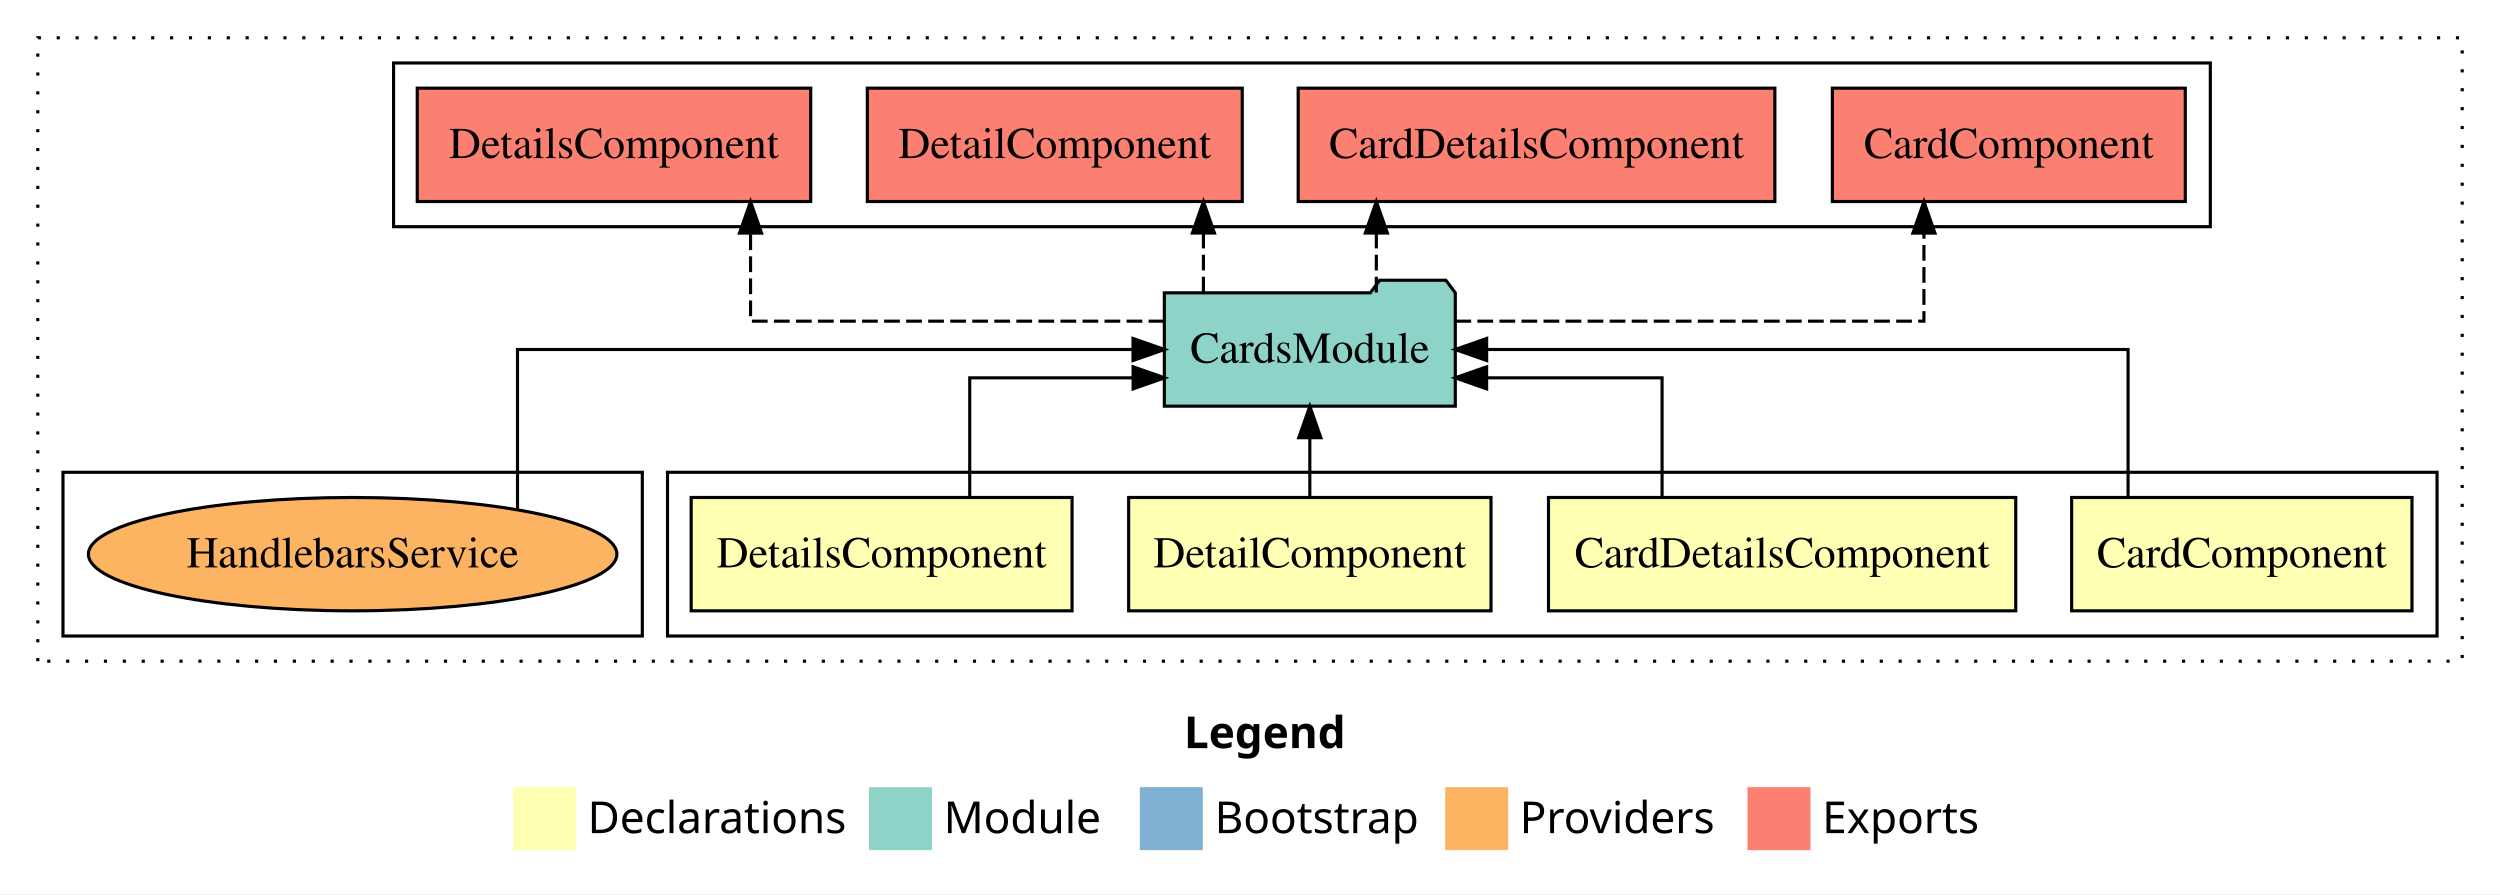
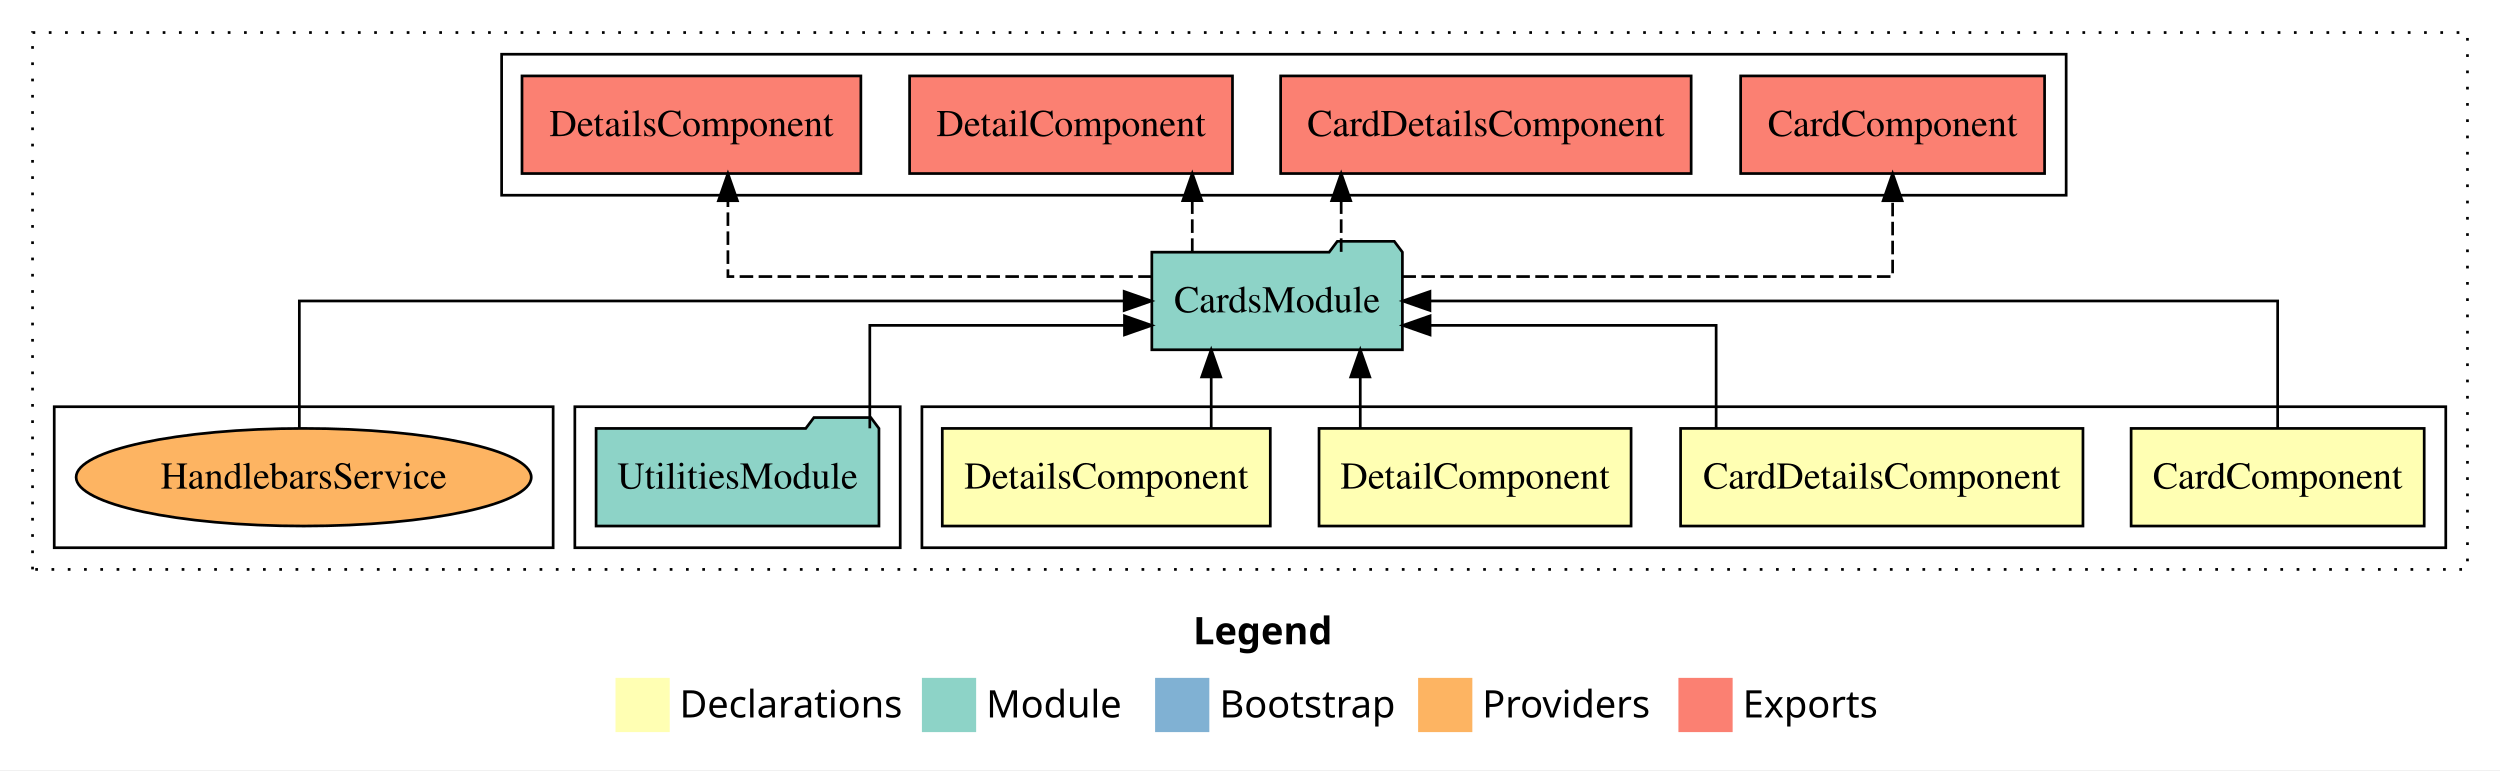
- <svg xmlns="http://www.w3.org/2000/svg" width="794pt" height="284pt" viewBox="0.00 0.00 794.00 284.00">
+ <svg xmlns="http://www.w3.org/2000/svg" width="922pt" height="284pt" viewBox="0.00 0.00 922.00 284.00">
  <g id="graph0" class="graph" transform="scale(1 1) rotate(0) translate(4 280)">
-     <polygon fill="#ffffff" stroke="transparent" points="-4,4 -4,-280 790,-280 790,4 -4,4" />
-     <text text-anchor="start" x="372.009" y="-42.4" font-family="sans-serif" font-weight="bold" font-size="14.00" fill="#000000">Legend</text>
-     <polygon fill="#ffffb3" stroke="transparent" points="159,-10 159,-30 179,-30 179,-10 159,-10" />
-     <text text-anchor="start" x="182.629" y="-15.4" font-family="sans-serif" font-size="14.00" fill="#000000">  Declarations</text>
-     <polygon fill="#8dd3c7" stroke="transparent" points="272,-10 272,-30 292,-30 292,-10 272,-10" />
-     <text text-anchor="start" x="295.725" y="-15.4" font-family="sans-serif" font-size="14.00" fill="#000000">  Module</text>
-     <polygon fill="#80b1d3" stroke="transparent" points="358,-10 358,-30 378,-30 378,-10 358,-10" />
-     <text text-anchor="start" x="381.781" y="-15.4" font-family="sans-serif" font-size="14.00" fill="#000000">  Bootstrap</text>
-     <polygon fill="#fdb462" stroke="transparent" points="455,-10 455,-30 475,-30 475,-10 455,-10" />
-     <text text-anchor="start" x="478.673" y="-15.4" font-family="sans-serif" font-size="14.00" fill="#000000">  Providers</text>
-     <polygon fill="#fb8072" stroke="transparent" points="551,-10 551,-30 571,-30 571,-10 551,-10" />
-     <text text-anchor="start" x="574.726" y="-15.4" font-family="sans-serif" font-size="14.00" fill="#000000">  Exports</text>
+     <polygon fill="#ffffff" stroke="transparent" points="-4,4 -4,-280 918,-280 918,4 -4,4" />
+     <text text-anchor="start" x="436.009" y="-42.4" font-family="sans-serif" font-weight="bold" font-size="14.00" fill="#000000">Legend</text>
+     <polygon fill="#ffffb3" stroke="transparent" points="223,-10 223,-30 243,-30 243,-10 223,-10" />
+     <text text-anchor="start" x="246.629" y="-15.4" font-family="sans-serif" font-size="14.00" fill="#000000">  Declarations</text>
+     <polygon fill="#8dd3c7" stroke="transparent" points="336,-10 336,-30 356,-30 356,-10 336,-10" />
+     <text text-anchor="start" x="359.725" y="-15.4" font-family="sans-serif" font-size="14.00" fill="#000000">  Module</text>
+     <polygon fill="#80b1d3" stroke="transparent" points="422,-10 422,-30 442,-30 442,-10 422,-10" />
+     <text text-anchor="start" x="445.781" y="-15.4" font-family="sans-serif" font-size="14.00" fill="#000000">  Bootstrap</text>
+     <polygon fill="#fdb462" stroke="transparent" points="519,-10 519,-30 539,-30 539,-10 519,-10" />
+     <text text-anchor="start" x="542.673" y="-15.4" font-family="sans-serif" font-size="14.00" fill="#000000">  Providers</text>
+     <polygon fill="#fb8072" stroke="transparent" points="615,-10 615,-30 635,-30 635,-10 615,-10" />
+     <text text-anchor="start" x="638.726" y="-15.4" font-family="sans-serif" font-size="14.00" fill="#000000">  Exports</text>
    <g id="clust1" class="cluster">
-       <polygon fill="none" stroke="#000000" stroke-dasharray="1,5" points="8,-70 8,-268 778,-268 778,-70 8,-70" />
+       <polygon fill="none" stroke="#000000" stroke-dasharray="1,5" points="8,-70 8,-268 906,-268 906,-70 8,-70" />
    </g>
    <g id="clust2" class="cluster">
-       <polygon fill="none" stroke="#000000" points="208,-78 208,-130 770,-130 770,-78 208,-78" />
+       <polygon fill="none" stroke="#000000" points="336,-78 336,-130 898,-130 898,-78 336,-78" />
+     </g>
+     <g id="clust7" class="cluster">
+       <polygon fill="none" stroke="#000000" points="208,-78 208,-130 328,-130 328,-78 208,-78" />
    </g>
    <g id="clust8" class="cluster">
-       <polygon fill="none" stroke="#000000" points="121,-208 121,-260 698,-260 698,-208 121,-208" />
+       <polygon fill="none" stroke="#000000" points="181,-208 181,-260 758,-260 758,-208 181,-208" />
    </g>
    <g id="clust10" class="cluster">
      <polygon fill="none" stroke="#000000" points="16,-78 16,-130 200,-130 200,-78 16,-78" />
    </g>
    <g id="node1" class="node">
-       <polygon fill="#ffffb3" stroke="#000000" points="762.045,-122 653.955,-122 653.955,-86 762.045,-86 762.045,-122" />
-       <text text-anchor="middle" x="708" y="-99.8" font-family="Times,serif" font-size="14.00" fill="#000000">CardComponent</text>
+       <polygon fill="#ffffb3" stroke="#000000" points="890.045,-122 781.955,-122 781.955,-86 890.045,-86 890.045,-122" />
+       <text text-anchor="middle" x="836" y="-99.8" font-family="Times,serif" font-size="14.00" fill="#000000">CardComponent</text>
    </g>
    <g id="node5" class="node">
-       <polygon fill="#8dd3c7" stroke="#000000" points="458.206,-187 455.206,-191 434.206,-191 431.206,-187 365.794,-187 365.794,-151 458.206,-151 458.206,-187" />
-       <text text-anchor="middle" x="412" y="-164.8" font-family="Times,serif" font-size="14.00" fill="#000000">CardsModule</text>
+       <polygon fill="#8dd3c7" stroke="#000000" points="513.206,-187 510.206,-191 489.206,-191 486.206,-187 420.794,-187 420.794,-151 513.206,-151 513.206,-187" />
+       <text text-anchor="middle" x="467" y="-164.8" font-family="Times,serif" font-size="14.00" fill="#000000">CardsModule</text>
    </g>
    <g id="edge1" class="edge">
-       <path fill="none" stroke="#000000" d="M671.875,-122.106C671.875,-141.339 671.875,-169 671.875,-169 671.875,-169 468.161,-169 468.161,-169" />
-       <polygon fill="#000000" stroke="#000000" points="468.161,-165.5 458.161,-169 468.161,-172.5 468.161,-165.5" />
+       <path fill="none" stroke="#000000" d="M836,-122.106C836,-141.339 836,-169 836,-169 836,-169 523.361,-169 523.361,-169" />
+       <polygon fill="#000000" stroke="#000000" points="523.361,-165.5 513.361,-169 523.36,-172.5 523.361,-165.5" />
    </g>
    <g id="node2" class="node">
-       <polygon fill="#ffffb3" stroke="#000000" points="636.197,-122 487.803,-122 487.803,-86 636.197,-86 636.197,-122" />
-       <text text-anchor="middle" x="562" y="-99.8" font-family="Times,serif" font-size="14.00" fill="#000000">CardDetailsComponent</text>
+       <polygon fill="#ffffb3" stroke="#000000" points="764.197,-122 615.803,-122 615.803,-86 764.197,-86 764.197,-122" />
+       <text text-anchor="middle" x="690" y="-99.8" font-family="Times,serif" font-size="14.00" fill="#000000">CardDetailsComponent</text>
    </g>
    <g id="edge2" class="edge">
-       <path fill="none" stroke="#000000" d="M523.875,-122.027C523.875,-138.398 523.875,-160 523.875,-160 523.875,-160 468.15,-160 468.15,-160" />
-       <polygon fill="#000000" stroke="#000000" points="468.15,-156.5 458.15,-160 468.15,-163.5 468.15,-156.5" />
+       <path fill="none" stroke="#000000" d="M628.913,-122.027C628.913,-138.398 628.913,-160 628.913,-160 628.913,-160 523.398,-160 523.398,-160" />
+       <polygon fill="#000000" stroke="#000000" points="523.398,-156.5 513.398,-160 523.398,-163.5 523.398,-156.5" />
    </g>
    <g id="node3" class="node">
-       <polygon fill="#ffffb3" stroke="#000000" points="469.541,-122 354.459,-122 354.459,-86 469.541,-86 469.541,-122" />
-       <text text-anchor="middle" x="412" y="-99.8" font-family="Times,serif" font-size="14.00" fill="#000000">DetailComponent</text>
+       <polygon fill="#ffffb3" stroke="#000000" points="597.541,-122 482.459,-122 482.459,-86 597.541,-86 597.541,-122" />
+       <text text-anchor="middle" x="540" y="-99.8" font-family="Times,serif" font-size="14.00" fill="#000000">DetailComponent</text>
    </g>
    <g id="edge3" class="edge">
-       <path fill="none" stroke="#000000" d="M412,-122.106C412,-122.106 412,-140.991 412,-140.991" />
-       <polygon fill="#000000" stroke="#000000" points="408.5,-140.991 412,-150.991 415.5,-140.991 408.5,-140.991" />
+       <path fill="none" stroke="#000000" d="M497.667,-122.106C497.667,-122.106 497.667,-140.991 497.667,-140.991" />
+       <polygon fill="#000000" stroke="#000000" points="494.167,-140.991 497.667,-150.991 501.167,-140.991 494.167,-140.991" />
    </g>
    <g id="node4" class="node">
-       <polygon fill="#ffffb3" stroke="#000000" points="336.485,-122 215.515,-122 215.515,-86 336.485,-86 336.485,-122" />
-       <text text-anchor="middle" x="276" y="-99.8" font-family="Times,serif" font-size="14.00" fill="#000000">DetailsComponent</text>
+       <polygon fill="#ffffb3" stroke="#000000" points="464.485,-122 343.515,-122 343.515,-86 464.485,-86 464.485,-122" />
+       <text text-anchor="middle" x="404" y="-99.8" font-family="Times,serif" font-size="14.00" fill="#000000">DetailsComponent</text>
    </g>
    <g id="edge4" class="edge">
-       <path fill="none" stroke="#000000" d="M303.986,-122.027C303.986,-138.398 303.986,-160 303.986,-160 303.986,-160 355.879,-160 355.879,-160" />
-       <polygon fill="#000000" stroke="#000000" points="355.879,-163.5 365.879,-160 355.879,-156.5 355.879,-163.5" />
+       <path fill="none" stroke="#000000" d="M442.695,-122.106C442.695,-122.106 442.695,-140.991 442.695,-140.991" />
+       <polygon fill="#000000" stroke="#000000" points="439.195,-140.991 442.695,-150.991 446.195,-140.991 439.195,-140.991" />
+     </g>
+     <g id="node7" class="node">
+       <polygon fill="#fb8072" stroke="#000000" points="750.044,-252 637.956,-252 637.956,-216 750.044,-216 750.044,-252" />
+       <text text-anchor="middle" x="694" y="-229.8" font-family="Times,serif" font-size="14.00" fill="#000000">CardComponent </text>
+     </g>
+     <g id="edge6" class="edge">
+       <path fill="none" stroke="#000000" stroke-dasharray="5,2" d="M513.21,-178C579.582,-178 694,-178 694,-178 694,-178 694,-205.973 694,-205.973" />
+       <polygon fill="#000000" stroke="#000000" points="690.5,-205.973 694,-215.973 697.5,-205.973 690.5,-205.973" />
+     </g>
+     <g id="node8" class="node">
+       <polygon fill="#fb8072" stroke="#000000" points="619.697,-252 468.303,-252 468.303,-216 619.697,-216 619.697,-252" />
+       <text text-anchor="middle" x="544" y="-229.8" font-family="Times,serif" font-size="14.00" fill="#000000">CardDetailsComponent </text>
+     </g>
+     <g id="edge7" class="edge">
+       <path fill="none" stroke="#000000" stroke-dasharray="5,2" d="M490.627,-187.106C490.627,-187.106 490.627,-205.991 490.627,-205.991" />
+       <polygon fill="#000000" stroke="#000000" points="487.127,-205.991 490.627,-215.991 494.127,-205.991 487.127,-205.991" />
+     </g>
+     <g id="node9" class="node">
+       <polygon fill="#fb8072" stroke="#000000" points="450.54,-252 331.46,-252 331.46,-216 450.54,-216 450.54,-252" />
+       <text text-anchor="middle" x="391" y="-229.8" font-family="Times,serif" font-size="14.00" fill="#000000">DetailComponent </text>
+     </g>
+     <g id="edge8" class="edge">
+       <path fill="none" stroke="#000000" stroke-dasharray="5,2" d="M435.709,-187.106C435.709,-187.106 435.709,-205.991 435.709,-205.991" />
+       <polygon fill="#000000" stroke="#000000" points="432.209,-205.991 435.709,-215.991 439.209,-205.991 432.209,-205.991" />
+     </g>
+     <g id="node10" class="node">
+       <polygon fill="#fb8072" stroke="#000000" points="313.486,-252 188.514,-252 188.514,-216 313.486,-216 313.486,-252" />
+       <text text-anchor="middle" x="251" y="-229.8" font-family="Times,serif" font-size="14.00" fill="#000000">DetailsComponent </text>
+     </g>
+     <g id="edge9" class="edge">
+       <path fill="none" stroke="#000000" stroke-dasharray="5,2" d="M420.786,-178C361.007,-178 264.456,-178 264.456,-178 264.456,-178 264.456,-205.973 264.456,-205.973" />
+       <polygon fill="#000000" stroke="#000000" points="260.956,-205.973 264.456,-215.973 267.956,-205.973 260.956,-205.973" />
    </g>
    <g id="node6" class="node">
-       <polygon fill="#fb8072" stroke="#000000" points="690.044,-252 577.956,-252 577.956,-216 690.044,-216 690.044,-252" />
-       <text text-anchor="middle" x="634" y="-229.8" font-family="Times,serif" font-size="14.00" fill="#000000">CardComponent </text>
+       <polygon fill="#8dd3c7" stroke="#000000" points="320.16,-122 317.16,-126 296.16,-126 293.16,-122 215.84,-122 215.84,-86 320.16,-86 320.16,-122" />
+       <text text-anchor="middle" x="268" y="-99.8" font-family="Times,serif" font-size="14.00" fill="#000000">UtilitiesModule</text>
    </g>
    <g id="edge5" class="edge">
-       <path fill="none" stroke="#000000" stroke-dasharray="5,2" d="M458.221,-178C515.897,-178 607.038,-178 607.038,-178 607.038,-178 607.038,-205.973 607.038,-205.973" />
-       <polygon fill="#000000" stroke="#000000" points="603.538,-205.973 607.038,-215.973 610.538,-205.973 603.538,-205.973" />
+       <path fill="none" stroke="#000000" d="M316.786,-122.027C316.786,-138.398 316.786,-160 316.786,-160 316.786,-160 410.705,-160 410.705,-160" />
+       <polygon fill="#000000" stroke="#000000" points="410.705,-163.5 420.705,-160 410.705,-156.5 410.705,-163.5" />
    </g>
-     <g id="node7" class="node">
-       <polygon fill="#fb8072" stroke="#000000" points="559.697,-252 408.303,-252 408.303,-216 559.697,-216 559.697,-252" />
-       <text text-anchor="middle" x="484" y="-229.8" font-family="Times,serif" font-size="14.00" fill="#000000">CardDetailsComponent </text>
-     </g>
-     <g id="edge6" class="edge">
-       <path fill="none" stroke="#000000" stroke-dasharray="5,2" d="M433.127,-187.106C433.127,-187.106 433.127,-205.991 433.127,-205.991" />
-       <polygon fill="#000000" stroke="#000000" points="429.627,-205.991 433.127,-215.991 436.627,-205.991 429.627,-205.991" />
-     </g>
-     <g id="node8" class="node">
-       <polygon fill="#fb8072" stroke="#000000" points="390.54,-252 271.46,-252 271.46,-216 390.54,-216 390.54,-252" />
-       <text text-anchor="middle" x="331" y="-229.8" font-family="Times,serif" font-size="14.00" fill="#000000">DetailComponent </text>
-     </g>
-     <g id="edge7" class="edge">
-       <path fill="none" stroke="#000000" stroke-dasharray="5,2" d="M378.208,-187.106C378.208,-187.106 378.208,-205.991 378.208,-205.991" />
-       <polygon fill="#000000" stroke="#000000" points="374.709,-205.991 378.208,-215.991 381.709,-205.991 374.709,-205.991" />
-     </g>
-     <g id="node9" class="node">
-       <polygon fill="#fb8072" stroke="#000000" points="253.486,-252 128.514,-252 128.514,-216 253.486,-216 253.486,-252" />
-       <text text-anchor="middle" x="191" y="-229.8" font-family="Times,serif" font-size="14.00" fill="#000000">DetailsComponent </text>
-     </g>
-     <g id="edge8" class="edge">
-       <path fill="none" stroke="#000000" stroke-dasharray="5,2" d="M365.795,-178C313.165,-178 234.375,-178 234.375,-178 234.375,-178 234.375,-205.973 234.375,-205.973" />
-       <polygon fill="#000000" stroke="#000000" points="230.875,-205.973 234.375,-215.973 237.875,-205.973 230.875,-205.973" />
-     </g>
-     <g id="node10" class="node">
+     <g id="node11" class="node">
      <ellipse fill="#fdb462" stroke="#000000" cx="108" cy="-104" rx="83.926" ry="18" />
      <text text-anchor="middle" x="108" y="-99.8" font-family="Times,serif" font-size="14.00" fill="#000000">HandlebarsService</text>
    </g>
-     <g id="edge9" class="edge">
-       <path fill="none" stroke="#000000" d="M160.36,-118.104C160.36,-137.221 160.36,-169 160.36,-169 160.36,-169 355.845,-169 355.845,-169" />
-       <polygon fill="#000000" stroke="#000000" points="355.845,-172.5 365.845,-169 355.845,-165.5 355.845,-172.5" />
+     <g id="edge10" class="edge">
+       <path fill="none" stroke="#000000" d="M106.397,-122.106C106.397,-141.339 106.397,-169 106.397,-169 106.397,-169 410.596,-169 410.596,-169" />
+       <polygon fill="#000000" stroke="#000000" points="410.596,-172.5 420.596,-169 410.596,-165.5 410.596,-172.5" />
    </g>
  </g>
</svg>
